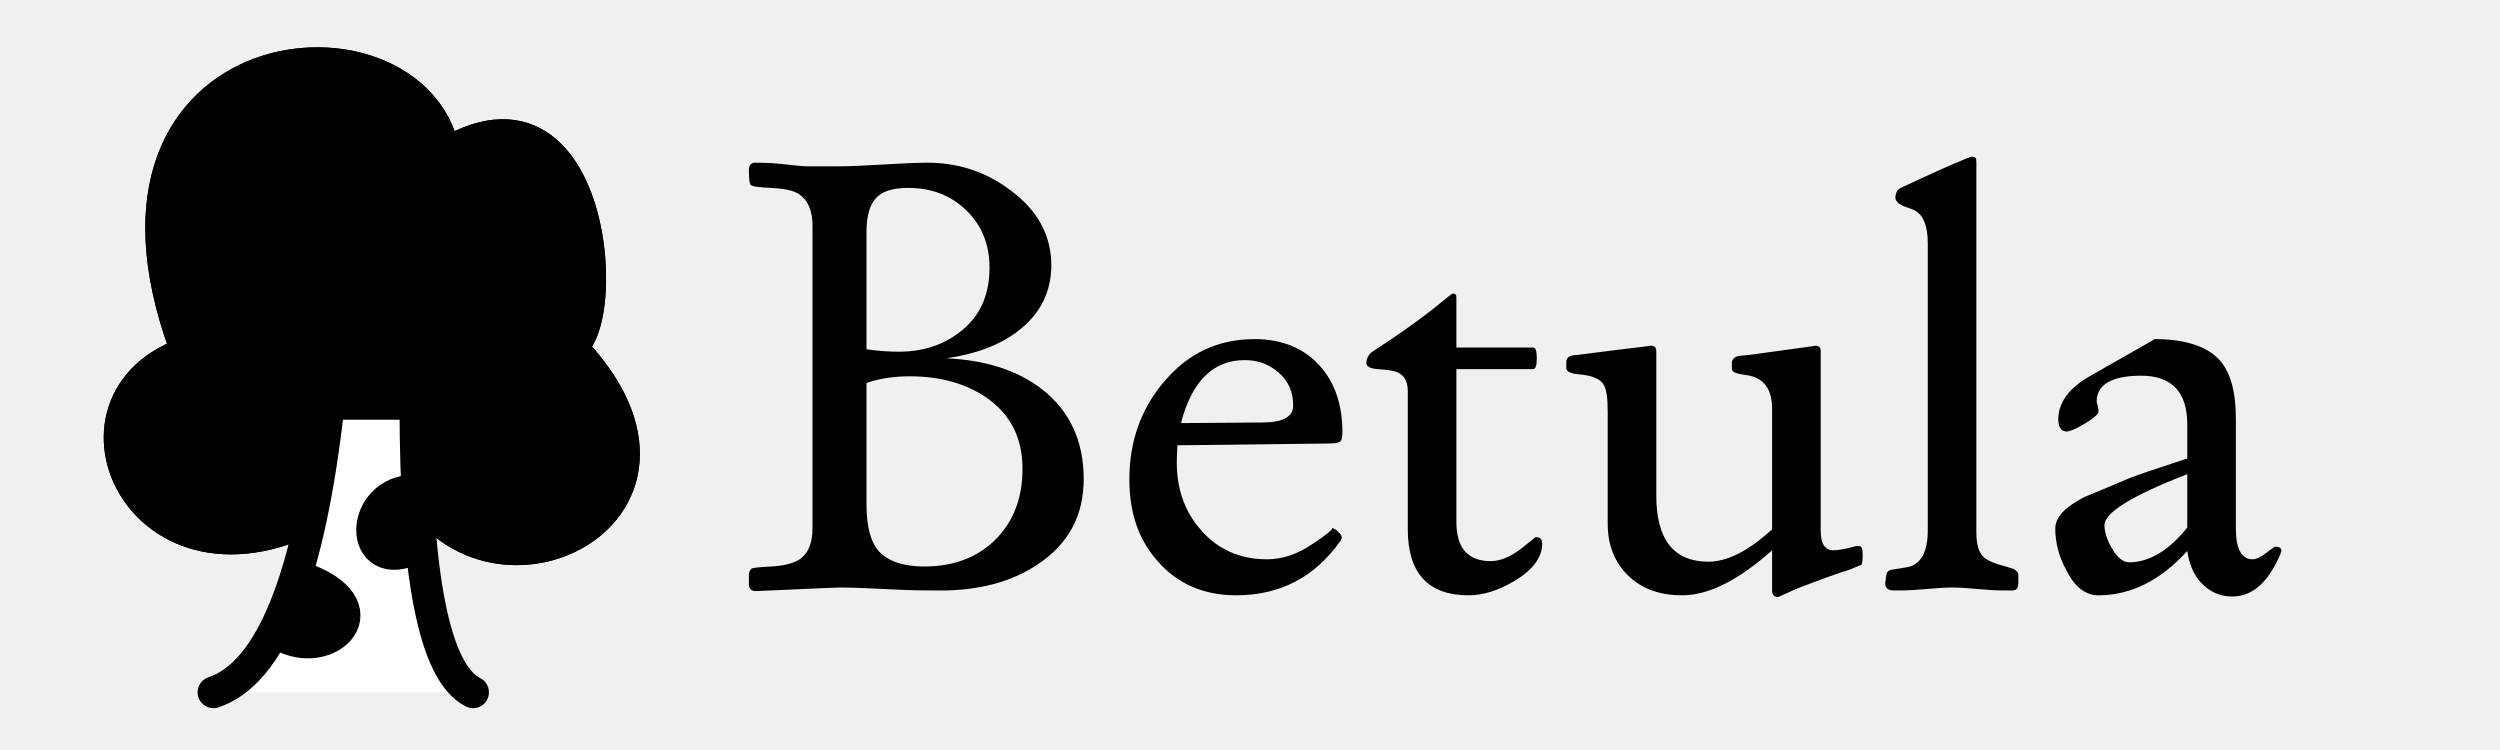
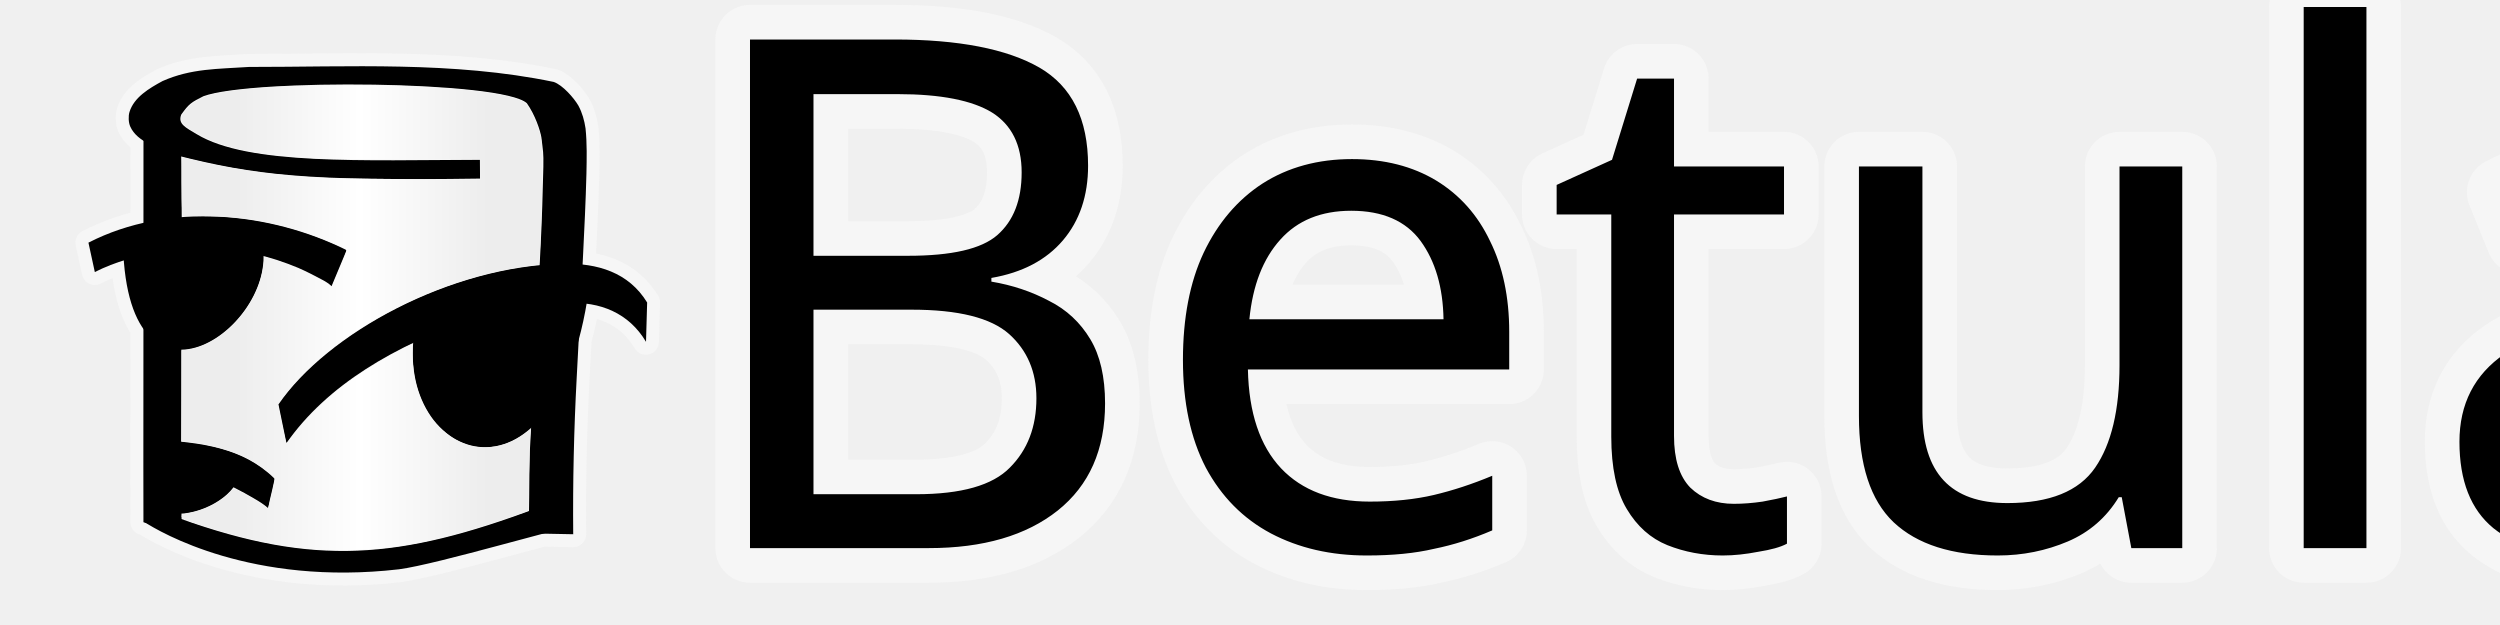
- <svg xmlns="http://www.w3.org/2000/svg" width="200" height="60" fill="none">
-   <path fill="#000" d="M86.696 38.312c0 2.928-1.2 5.184-3.648 6.816-2.112 1.44-4.752 2.112-7.824 2.112-.912 0-2.256 0-4.032-.096Q68.528 47 67.16 47c-.192 0-2.4.096-6.672.288q-.504 0-.576-.432v-.912c0-.192.096-.336.192-.432s.624-.144 1.584-.192 1.728-.24 2.208-.528c.768-.48 1.104-1.344 1.104-2.544V18.056c0-1.248-.384-2.064-1.104-2.544-.48-.288-1.2-.432-2.208-.48-.96-.048-1.488-.096-1.632-.24-.096-.096-.144-.48-.144-1.2 0-.384.192-.576.48-.576.48 0 1.2 0 2.064.096 1.008.096 1.68.192 2.064.192h2.64c.768 0 1.92-.048 3.504-.144s2.736-.144 3.504-.144c2.496 0 4.704.72 6.672 2.208 2.16 1.584 3.264 3.6 3.264 6 0 2.16-.912 3.936-2.688 5.28-1.44 1.104-3.36 1.824-5.712 2.16 3.168.144 5.712.96 7.68 2.496 2.208 1.728 3.312 4.128 3.312 7.152M79.16 21.416q0-2.808-1.872-4.608c-1.248-1.2-2.784-1.776-4.656-1.776q-1.872 0-2.592.864c-.48.528-.72 1.44-.72 2.688v9.36c1.008.144 1.872.192 2.592.192 2.064 0 3.792-.624 5.184-1.824s2.064-2.832 2.064-4.896m2.64 16.08c0-2.4-.912-4.272-2.784-5.616-1.632-1.152-3.696-1.776-6.24-1.776-1.152 0-2.304.144-3.456.528v9.744c0 1.728.336 3.024 1.008 3.744.72.768 1.92 1.2 3.6 1.2 2.352 0 4.272-.72 5.712-2.16s2.16-3.312 2.16-5.664m25.591-2.976c0 .432-.048.72-.192.816s-.432.144-.912.144l-12.096.144c-.048.864-.048 1.296-.048 1.392 0 2.16.672 3.984 1.968 5.424 1.344 1.536 3.12 2.304 5.232 2.304 1.296 0 2.496-.432 3.696-1.248 1.008-.672 1.536-1.104 1.536-1.2v-.048c.096 0 .288.096.48.288q.288.288.288.432c0 .096-.048.192-.096.288-2.064 2.928-4.848 4.368-8.352 4.368-2.592 0-4.704-.912-6.288-2.736C91.07 43.16 90.35 41 90.35 38.36q0-4.536 2.736-7.776c1.92-2.304 4.32-3.456 7.296-3.456 2.16 0 3.888.72 5.136 2.064s1.872 3.168 1.872 5.328m-3.936-2.064c0-1.104-.384-1.968-1.152-2.64s-1.632-1.008-2.736-1.008c-2.496 0-4.224 1.68-5.088 5.04l6.48-.048c1.632 0 2.496-.432 2.496-1.344m19.921 11.04c0 1.104-.768 2.112-2.208 2.976-1.296.768-2.496 1.152-3.696 1.152-3.216 0-4.848-1.776-4.848-5.28v-11.04c0-.816-.288-1.296-.864-1.536-.24-.096-.72-.192-1.584-.24-.528-.048-.864-.192-.864-.48 0-.384.192-.72.48-.912 1.92-1.248 3.648-2.448 5.136-3.648q1.223-1.008 1.296-1.008.288 0 .288.288V27.8h6.144q.288 0 .288.864t-.288.864h-6.144v12.24c0 2.064.912 3.12 2.736 3.12.768 0 1.584-.336 2.4-.96l1.2-.96c.336 0 .528.144.528.528m25.641.864c0 .48-.048.768-.096.816l-.912.384c-.96.288-2.4.816-4.272 1.536l-1.488.672c-.288 0-.48-.192-.48-.48v-3.264q-4.032 3.6-7.2 3.6c-1.728 0-3.168-.48-4.272-1.536s-1.68-2.448-1.68-4.176v-8.976c0-1.104-.096-1.872-.384-2.256s-.864-.624-1.776-.72c-.768-.048-1.152-.24-1.152-.48v-.528c0-.288.192-.48.576-.528.144 0 1.2-.144 3.072-.384 2.112-.24 3.12-.384 3.12-.384q.432 0 .432.432v11.568c0 3.504 1.392 5.28 4.176 5.28 1.488 0 3.216-.864 5.088-2.592v-9.6c0-1.536-.576-2.4-1.776-2.688l-.864-.144c-.384-.096-.576-.192-.576-.432v-.528c.048-.24.24-.432.576-.48.672-.048 1.68-.192 3.024-.384 2.16-.288 3.168-.432 3.072-.432q.432 0 .432.432V42.44q0 1.584 1.008 1.584c.336 0 .96-.096 1.824-.336h.24c.192 0 .288.192.288.672m12.452 2.256c0 .288-.096.528-.24.576-.096.048-.24.048-.432.048-.528 0-1.296 0-2.304-.096Q156.981 47 156.189 47c-.528 0-1.296.048-2.352.144s-1.824.096-2.352.096c-.432 0-.672-.192-.672-.624 0-.048.048-.144.048-.288s.048-.24.048-.288c0-.24.144-.432.528-.48s.816-.144 1.2-.192c1.056-.24 1.584-1.248 1.584-2.928V19.448q0-2.016-1.008-2.592-.072-.072-.72-.288c-.576-.192-.864-.48-.864-.768 0-.144.048-.288.096-.432s.192-.288.432-.384q5.256-2.448 5.616-2.448c.24 0 .336.096.336.384v29.664c0 .96.192 1.584.528 1.92.24.288.864.576 1.824.816.288.096.48.144.624.192.24.144.384.288.384.48zm21.049-2.544s-.048.096-.096.288c-.96 2.208-2.208 3.36-3.84 3.36-1.008 0-1.824-.384-2.496-1.104-.624-.672-.96-1.536-1.104-2.544-2.112 2.352-4.512 3.552-7.104 3.552-1.008 0-1.872-.624-2.544-1.968-.624-1.104-.912-2.256-.912-3.36 0-.912.768-1.728 2.352-2.544 1.2-.48 2.4-1.008 3.552-1.488.72-.288 2.304-.816 4.656-1.584v-2.736c0-2.592-1.248-3.888-3.696-3.888-2.352 0-3.552.72-3.552 2.064 0 .096.048.192.096.384s.048.336.048.432c0 .192-.384.528-1.104.96s-1.2.624-1.44.624c-.432 0-.672-.336-.672-.96 0-1.344.864-2.544 2.592-3.504l5.136-2.928c2.304 0 3.984.528 4.992 1.488s1.488 2.592 1.488 4.896v8.832c0 1.584.48 2.4 1.344 2.4.288 0 .672-.192 1.104-.528s.672-.48.72-.48c.288 0 .48.096.48.336m-7.536-1.872v-4.272c-4.416 1.728-6.624 3.072-6.624 4.08 0 .528.192 1.152.576 1.824.432.768.912 1.152 1.392 1.152 1.584 0 3.168-.912 4.656-2.784" />
-   <path fill="#000" stroke="#000" stroke-linecap="round" stroke-width="2.538" d="M24.692 41.539C10.154 48.46 3.231 30 17.077 27.691h-2.308C5.54 2.308 33.231 0 35.54 12.231l-4.616 3.923C47.077 0 49.385 25.384 45.693 27.692l-3.231-2.769c18.461 14.308-2.308 25.846-9.231 14.308z" />
-   <path stroke="#000" stroke-linecap="round" stroke-width="2.538" d="M24.692 41.539C10.154 48.46 3.231 30 17.077 27.691m-2.308 0C5.54 2.308 33.231 0 35.54 12.231m-4.616 3.923C47.077 0 49.385 25.384 45.693 27.692m-3.231-2.769c18.461 14.308-2.308 25.846-9.231 14.308" />
-   <path fill="#fff" d="M17.077 55.385q6.923-2.308 9.23-23.077h6.924q0 20.769 4.615 23.077z" />
-   <path stroke="#000" stroke-linecap="round" stroke-linejoin="round" stroke-width="2.538" d="M17.077 55.385q6.923-2.308 9.23-23.077h6.924q0 20.769 4.615 23.077" />
-   <path fill="#000" d="M33.23 39.23c-4.615 0-4.615 6.924 0 4.616ZM22.386 50.77c3.923 2.307 8.538-2.309 1.615-4.616Z" />
-   <path stroke="#000" stroke-linecap="round" stroke-width="2.538" d="M33.23 39.23c-4.615 0-4.615 6.924 0 4.616M22.386 50.77c3.923 2.308 8.538-2.307 1.615-4.615" />
+ <svg xmlns="http://www.w3.org/2000/svg" xmlns:xlink="http://www.w3.org/1999/xlink" width="200" height="50" viewBox="0 0 52.917 13.229" version="1.1" id="svg1">
+   <defs id="defs1">
+     <linearGradient xlink:href="#linearGradient34" id="linearGradient36" x1="24.107" y1="65.786" x2="101.213" y2="65.786" gradientUnits="userSpaceOnUse" gradientTransform="matrix(0.09916971,0,0,0.09916971,1.441228,0.2053054)" />
+     <linearGradient id="linearGradient34">
+       <stop style="stop-color:#ededed;stop-opacity:1;" offset="0.153" id="stop32" />
+       <stop style="stop-color:#ffffff;stop-opacity:1;" offset="0.495" id="stop33" />
+       <stop style="stop-color:#ededed;stop-opacity:1;" offset="0.85" id="stop34" />
+     </linearGradient>
+   </defs>
+   <g id="layer1" />
+   <g id="g36" style="display:inline" transform="matrix(0.3748147,0,0,0.3748147,1.441228,0.2053054)">
+     <path id="betulin" style="display:inline;fill:#ffffff;fill-opacity:1;stroke:#f7f7f7;stroke-width:1.465;stroke-linecap:round;stroke-linejoin:round;stroke-dasharray:none;stroke-opacity:0.869" d="m 5.021,24.786 c -2.472,5.922 5.059,3.449 4.599,1.15 m -4.992,-0.044 c 0.44,-0.014 0.878,0.022 1.315,0.067 0.834,0.102 1.644,0.316 2.437,0.591 0.726,0.277 1.417,0.64 2.086,1.032 0.291,0.168 0.578,0.342 0.83,0.565 0.092,-0.555 0.406,-1.637 0.343,-1.687 -1.785,-1.746 -4.123,-2.001 -6.471,-2.172 z m -1.529,-12.579 c 0.287,10.762 9.045,4.348 7.82,-0.266 m -9.412,1.765 c 2.284,-1.151 5.331,-1.52 7.784,-1.233 0.545,0.064 0.657,0.096 1.186,0.198 0.869,0.183 1.706,0.463 2.515,0.8 0.456,0.199 0.896,0.425 1.331,0.658 0.2,0.108 0.395,0.219 0.551,0.377 l 0.854,-2.037 v 0 C 11.414,11.428 5.682,10.825 1.147,13.154 Z M 19.582,18.008 c -1.306,7.613 8.248,11.191 9.907,-2.845 m -17.16,9.315 c 2.285,-3.288 6.15,-5.531 10.579,-7.05 1.769,-0.607 3.289,-0.831 5.28,-0.865 1.857,-0.091 3.477,0.562 4.444,2.19 l 0.065,-2.221 v 0 c -1.041,-1.709 -2.821,-2.227 -4.72,-2.186 -6.384,0.115 -13.343,3.927 -16.102,7.941 z M 4.307,28.93 c 0.884,0.571 6.067,3.63 14.378,2.672 2.162,-0.278 9.721,-2.537 9.305,-2.262 0.031,-0.015 -0.837,-1.214 -1.502,-1.201 -7.772,2.918 -12.595,3.31 -20.16,0.601 z M 4.254,6.885 c 0.009,4.33 -0.016,21.192 -0.003,22.053 l 2.075,0.629 0.011,-0.055 c 0.146,-0.728 0.011,-1.429 0.016,-2.172 0.018,-1.922 0.04,-3.834 0.035,-5.756 -0.006,-2.888 0.011,-5.786 0.035,-8.674 -0.015,-1.678 -0.02,-3.355 -0.043,-5.031 z M 23.255,8.474 C 16.687,8.493 10.165,8.789 7.263,7.029 6.635,6.647 6.185,6.451 6.388,5.924 6.831,5.305 6.951,5.233 7.645,4.882 10.371,3.888 24.533,4.008 25.907,5.28 c 0.465,0.662 0.746,1.503 0.819,1.922 0.098,0.837 0.126,0.831 0.112,1.67 -0.037,1.564 -0.076,2.865 -0.152,4.428 -0.112,2.275 -0.233,4.549 -0.354,6.823 -0.084,1.583 -0.169,3.167 -0.255,4.75 -0.03,0.885 -0.032,1.771 -0.041,2.656 -0.016,0.53 0.002,1.063 -0.041,1.592 -0.008,0.07 -0.087,0.379 -0.095,0.449 l 2.624,0.051 c -0.026,-2.947 0.039,-5.903 0.196,-8.847 0.121,-2.275 0.242,-4.549 0.355,-6.824 0.076,-1.565 0.155,-3.13 0.194,-4.696 0.016,-0.851 0.037,-1.704 -0.051,-2.553 -0.066,-0.445 -0.184,-0.876 -0.404,-1.284 -0.245,-0.426 -0.884,-1.163 -1.392,-1.339 C 21.752,2.897 15.813,3.237 10.211,3.23 c -1.781,0.122 -3.254,0.082 -4.874,0.796 -0.765,0.415 -1.618,0.92 -1.87,1.746 -0.072,0.236 -0.06,0.593 0.038,0.816 0.4,0.908 1.626,1.207 2.513,1.607 4.568,1.167 7.483,1.482 17.243,1.339 z" />
+   </g>
+   <path style="display:inline;fill:#000000;stroke-width:0.078;stroke-dasharray:none" id="path75" d="M 10.158,3.382 C 7.697,3.389 5.252,3.5 4.164,2.84 3.929,2.698 3.76,2.624 3.836,2.426 4.002,2.194 4.047,2.167 4.307,2.036 c 1.022,-0.373 6.33,-0.328 6.845,0.149 0.174,0.248 0.279,0.563 0.307,0.72 0.037,0.314 0.047,0.311 0.042,0.626 -0.014,0.586 -0.028,1.074 -0.057,1.66 -0.042,0.853 -0.088,1.705 -0.133,2.557 -0.032,0.594 -0.063,1.187 -0.095,1.781 -0.011,0.332 -0.012,0.664 -0.015,0.995 -0.006,0.199 7.87e-4,0.398 -0.015,0.597 -0.003,0.026 -0.033,0.142 -0.036,0.168 l 0.983,0.019 c -0.01,-1.105 0.015,-2.212 0.074,-3.316 0.045,-0.853 0.091,-1.705 0.133,-2.558 0.029,-0.586 0.058,-1.173 0.073,-1.76 0.006,-0.319 0.014,-0.639 -0.019,-0.957 -0.025,-0.167 -0.069,-0.328 -0.151,-0.481 C 12.15,2.076 11.911,1.8 11.72,1.734 9.595,1.292 7.369,1.419 5.269,1.417 4.602,1.462 4.05,1.447 3.442,1.715 3.155,1.87 2.836,2.06 2.741,2.37 2.714,2.458 2.719,2.592 2.756,2.676 2.905,3.016 3.365,3.128 3.698,3.278 5.41,3.715 6.502,3.833 10.161,3.78 Z" />
+   <path style="display:inline;fill:#000000;stroke-width:0.078;stroke-dasharray:none" id="path76" d="m 3.037,2.787 c 0.003,1.623 -0.006,7.943 -0.001,8.266 l 0.778,0.236 0.004,-0.021 c 0.055,-0.273 0.004,-0.536 0.006,-0.814 0.007,-0.721 0.015,-1.437 0.013,-2.158 -0.002,-1.082 0.004,-2.169 0.013,-3.251 -0.005,-0.629 -0.008,-1.257 -0.016,-1.886 z" />
+   <path style="display:inline;fill:#000000;stroke-width:0.078;stroke-dasharray:none" id="path77" d="m 3.056,11.049 c 0.331,0.214 2.274,1.361 5.389,1.001 0.81,-0.104 3.644,-0.951 3.488,-0.848 0.011,-0.006 -0.314,-0.455 -0.563,-0.45 -2.913,1.094 -4.721,1.241 -7.556,0.225 z" />
+   <path style="display:inline;fill:#000000;stroke-width:0.078;stroke-dasharray:none" id="path78" d="M 6.063,9.381 C 6.92,8.149 8.368,7.308 10.029,6.738 c 0.663,-0.227 1.233,-0.311 1.979,-0.324 0.696,-0.034 1.303,0.211 1.666,0.821 l 0.024,-0.832 v 0 C 13.307,5.762 12.64,5.568 11.929,5.583 9.536,5.627 6.927,7.055 5.894,8.56 Z" />
+   <path style="display:inline;fill:#000000;stroke-width:0.078;stroke-dasharray:none" d="M 8.782,6.956 C 8.292,9.809 11.873,11.15 12.495,5.889" id="path79" />
+   <path style="display:inline;fill:#000000;stroke-width:0.078;stroke-dasharray:none" id="path89" d="M 2.007,5.758 C 2.863,5.326 4.005,5.188 4.925,5.296 c 0.204,0.024 0.246,0.036 0.445,0.074 0.326,0.069 0.639,0.174 0.943,0.3 0.171,0.075 0.336,0.159 0.499,0.247 0.075,0.04 0.148,0.082 0.206,0.141 L 7.337,5.294 v 0 C 5.72,4.49 3.572,4.263 1.872,5.136 Z" />
+   <path style="display:inline;fill:#000000;stroke-width:0.078;stroke-dasharray:none" d="m 2.604,5.196 c 0.108,4.034 3.39,1.63 2.931,-0.1" id="path90" />
+   <path style="display:inline;fill:#000000;stroke-width:0.099;stroke-dasharray:none" id="path91" d="m 3.177,9.911 c 0.165,-0.005 0.329,0.008 0.493,0.025 0.313,0.038 0.616,0.118 0.913,0.221 0.272,0.104 0.531,0.24 0.782,0.387 0.109,0.063 0.217,0.128 0.311,0.212 0.035,-0.208 0.152,-0.614 0.129,-0.632 C 5.135,9.469 4.259,9.374 3.379,9.31 Z" />
+   <path style="display:inline;fill:#000000;stroke-width:0.099;stroke-dasharray:none" d="M 3.324,9.496 C 2.397,11.716 5.22,10.789 5.048,9.927" id="path92" />
+   <path style="display:inline;fill:url(#linearGradient36);stroke:#f7f7f7;stroke-width:0.001;stroke-linecap:round;stroke-linejoin:round;stroke-dasharray:none;stroke-opacity:0.869;paint-order:fill markers stroke" d="M 6.933,11.64 C 6.184,11.613 5.433,11.476 4.521,11.2 3.98,11.036 3.845,10.982 3.845,10.931 c 5.93e-5,-0.039 0.02,-0.047 0.186,-0.079 0.316,-0.061 0.617,-0.215 0.822,-0.421 l 0.097,-0.097 0.096,0.049 c 0.176,0.089 0.457,0.256 0.532,0.316 0.041,0.032 0.082,0.059 0.091,0.059 0.009,0 0.047,-0.14 0.085,-0.312 l 0.069,-0.312 -0.049,-0.053 C 5.687,9.985 5.425,9.801 5.239,9.705 4.92,9.54 4.403,9.396 3.991,9.357 L 3.845,9.344 V 8.382 7.42 l 0.096,-0.012 C 4.706,7.31 5.467,6.479 5.574,5.625 5.586,5.534 5.6,5.455 5.606,5.449 5.621,5.434 5.983,5.553 6.249,5.661 6.487,5.757 6.852,5.945 6.959,6.025 l 0.065,0.049 0.032,-0.078 C 7.074,5.954 7.147,5.779 7.219,5.608 7.339,5.321 7.347,5.295 7.314,5.272 7.254,5.227 6.722,5.009 6.471,4.926 5.754,4.688 5.075,4.577 4.315,4.575 L 3.87,4.573 3.858,4.471 C 3.836,4.288 3.843,3.334 3.867,3.334 c 0.012,0 0.109,0.022 0.216,0.049 0.551,0.139 1.31,0.265 1.945,0.323 0.697,0.064 1.001,0.074 2.55,0.085 l 1.584,0.011 V 3.587 3.374 L 8.628,3.374 C 7.785,3.374 6.918,3.364 6.702,3.353 5.503,3.29 4.798,3.153 4.267,2.878 3.887,2.682 3.785,2.575 3.851,2.441 3.941,2.256 4.186,2.078 4.451,2.008 4.704,1.94 5.098,1.89 5.736,1.843 c 0.465,-0.034 2.333,-0.047 2.917,-0.02 1.307,0.059 2.105,0.166 2.414,0.324 0.084,0.043 0.193,0.216 0.284,0.452 0.12,0.311 0.129,0.382 0.126,1.057 -0.002,0.574 -0.034,1.544 -0.059,1.823 l -0.011,0.123 -0.25,0.033 C 9.161,5.901 7.004,7.06 5.987,8.413 l -0.106,0.141 0.084,0.406 c 0.046,0.223 0.089,0.411 0.096,0.417 0.006,0.006 0.074,-0.072 0.15,-0.175 C 6.386,8.966 6.89,8.458 7.165,8.241 7.529,7.953 8.086,7.601 8.528,7.38 L 8.734,7.276 v 0.239 c 0,0.493 0.13,0.939 0.383,1.312 0.125,0.184 0.38,0.409 0.569,0.501 0.214,0.105 0.364,0.141 0.578,0.141 0.304,0 0.598,-0.104 0.862,-0.304 l 0.109,-0.082 -0.013,0.148 c -0.007,0.081 -0.019,0.471 -0.026,0.865 l -0.013,0.717 -0.414,0.144 c -1.204,0.417 -2.234,0.645 -3.059,0.677 -0.15,0.006 -0.299,0.013 -0.332,0.015 -0.033,0.003 -0.232,-0.001 -0.443,-0.009 z" id="trunk" />
+   <text xml:space="preserve" style="font-size:15.081px;font-family:'EB Garamond';-inkscape-font-specification:'EB Garamond';writing-mode:lr-tb;direction:ltr;fill:#000000;fill-opacity:1;stroke:#f7f7f7;stroke-width:1.465;stroke-linecap:round;stroke-linejoin:round;stroke-opacity:0.869;paint-order:stroke markers fill" x="14.408" y="11.603" id="text1">
+     <tspan id="tspan1" style="font-size:15.081px;fill:#000000;fill-opacity:1;stroke-width:1.465;paint-order:stroke markers fill" x="14.408" y="11.603">Betula</tspan>
+   </text>
</svg>
